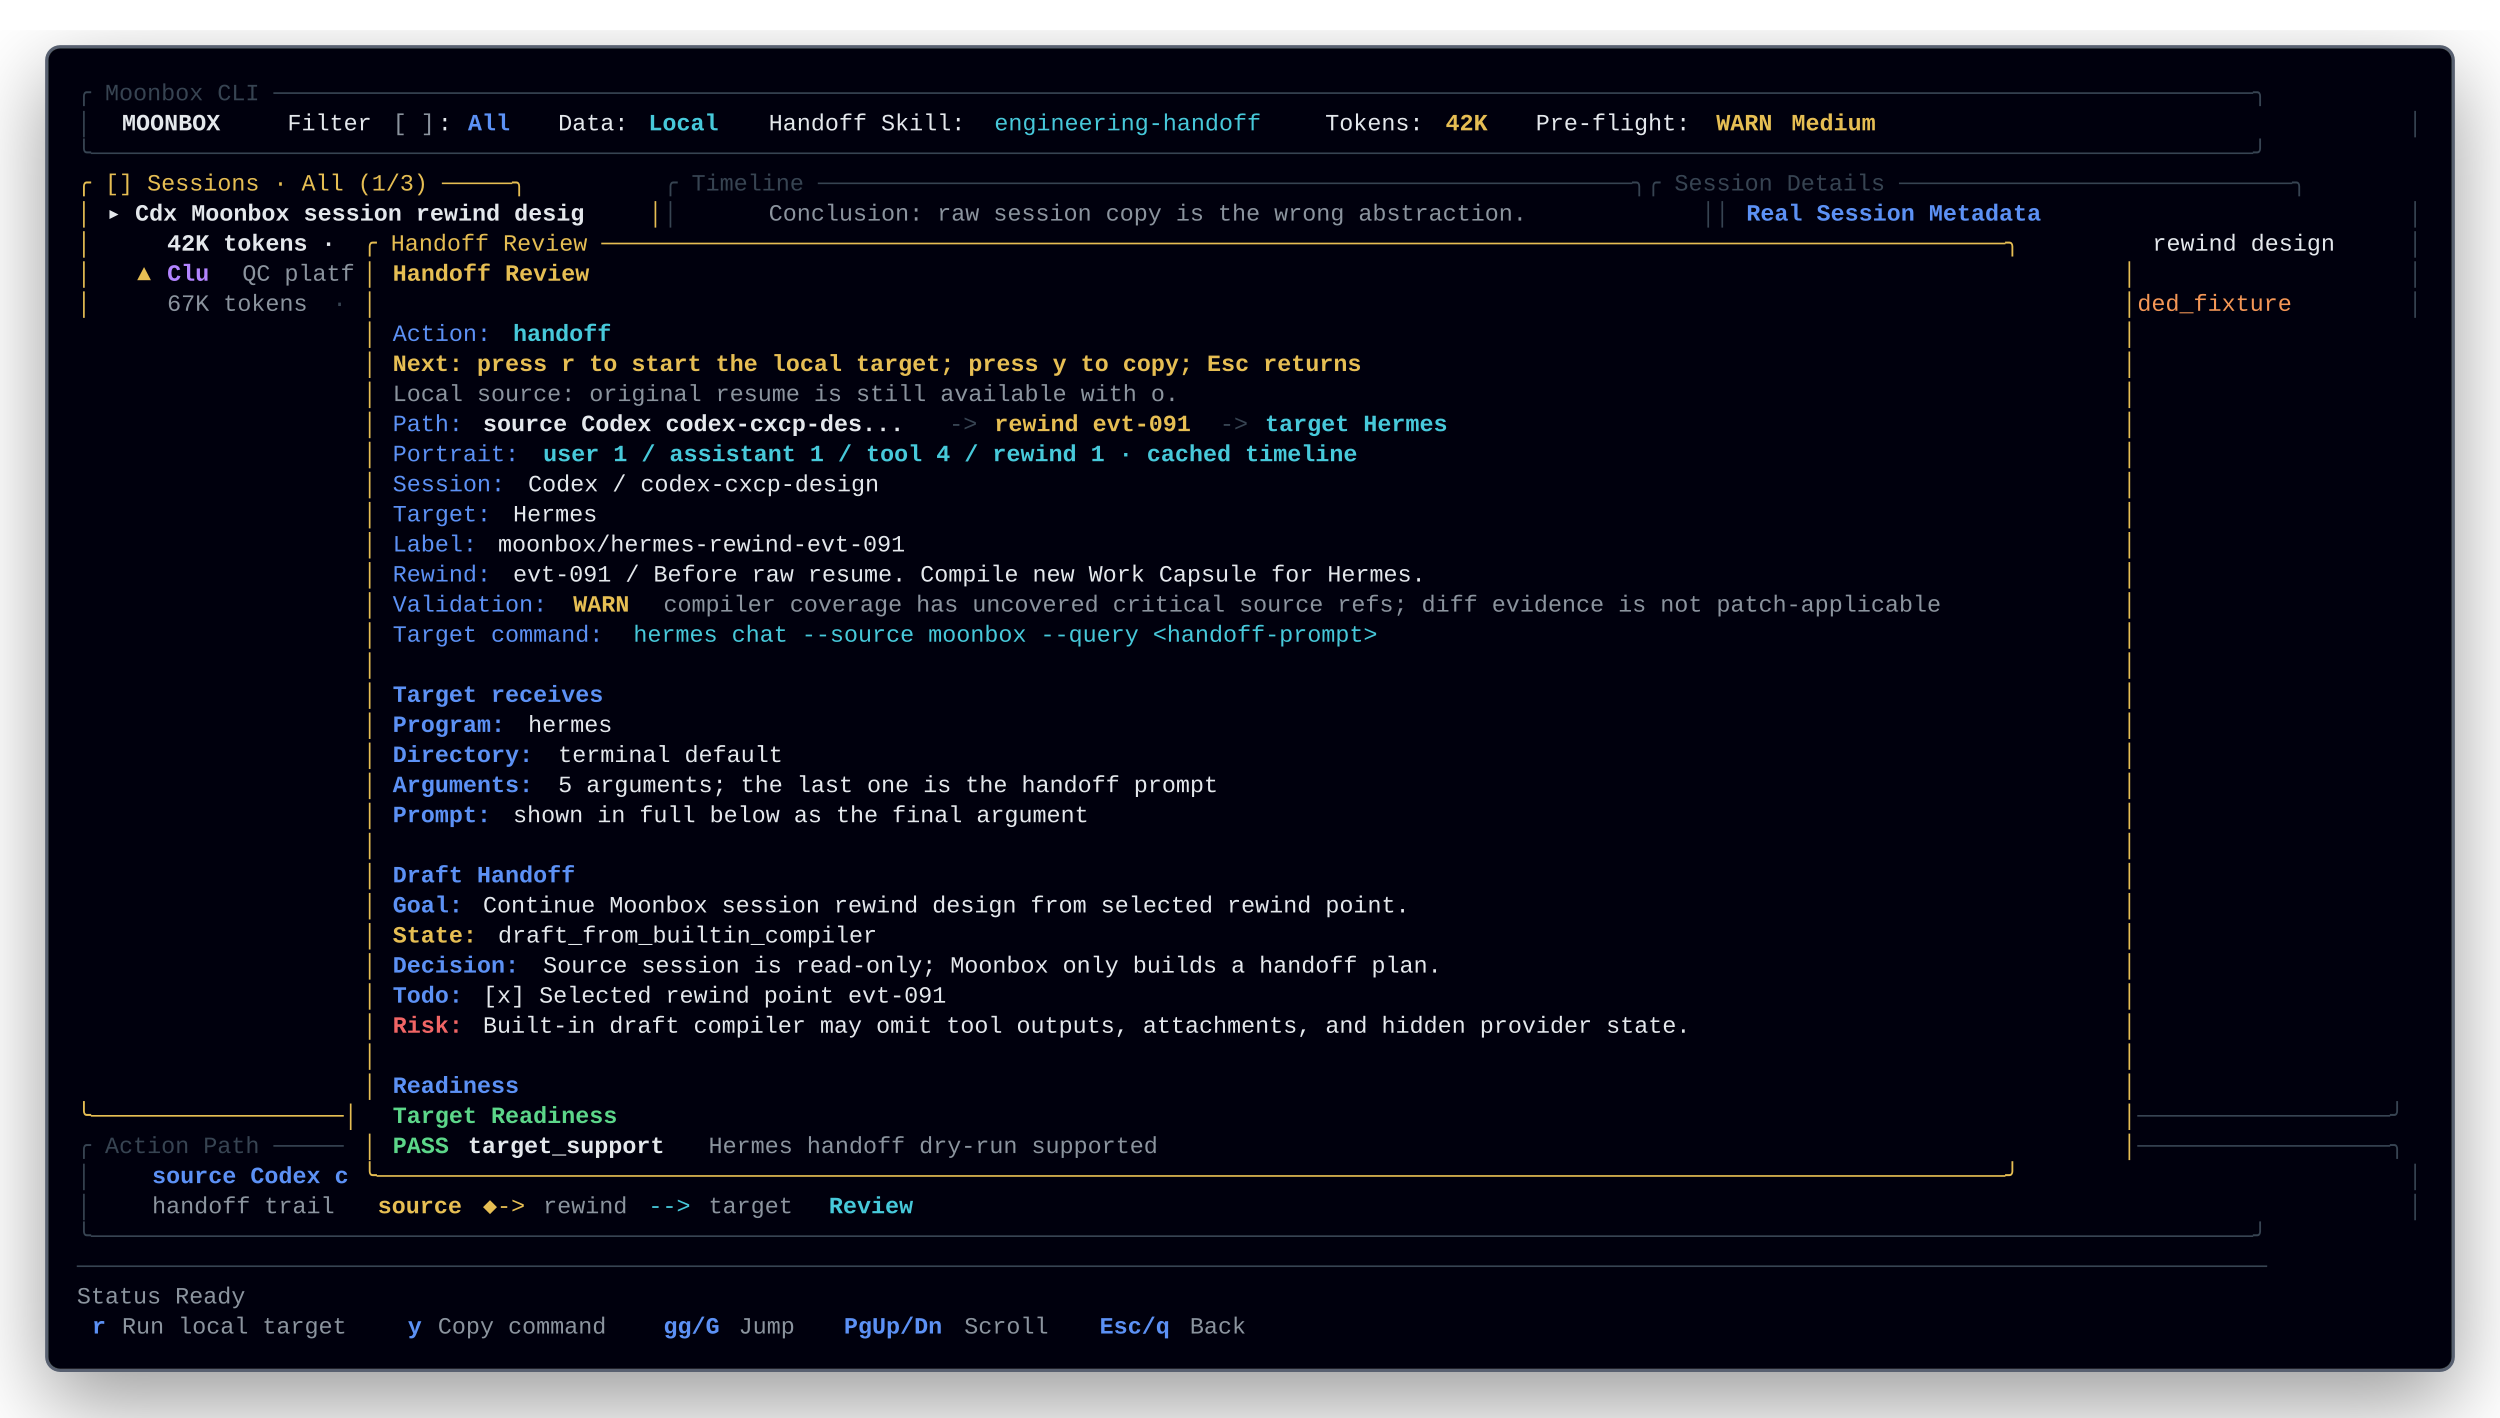
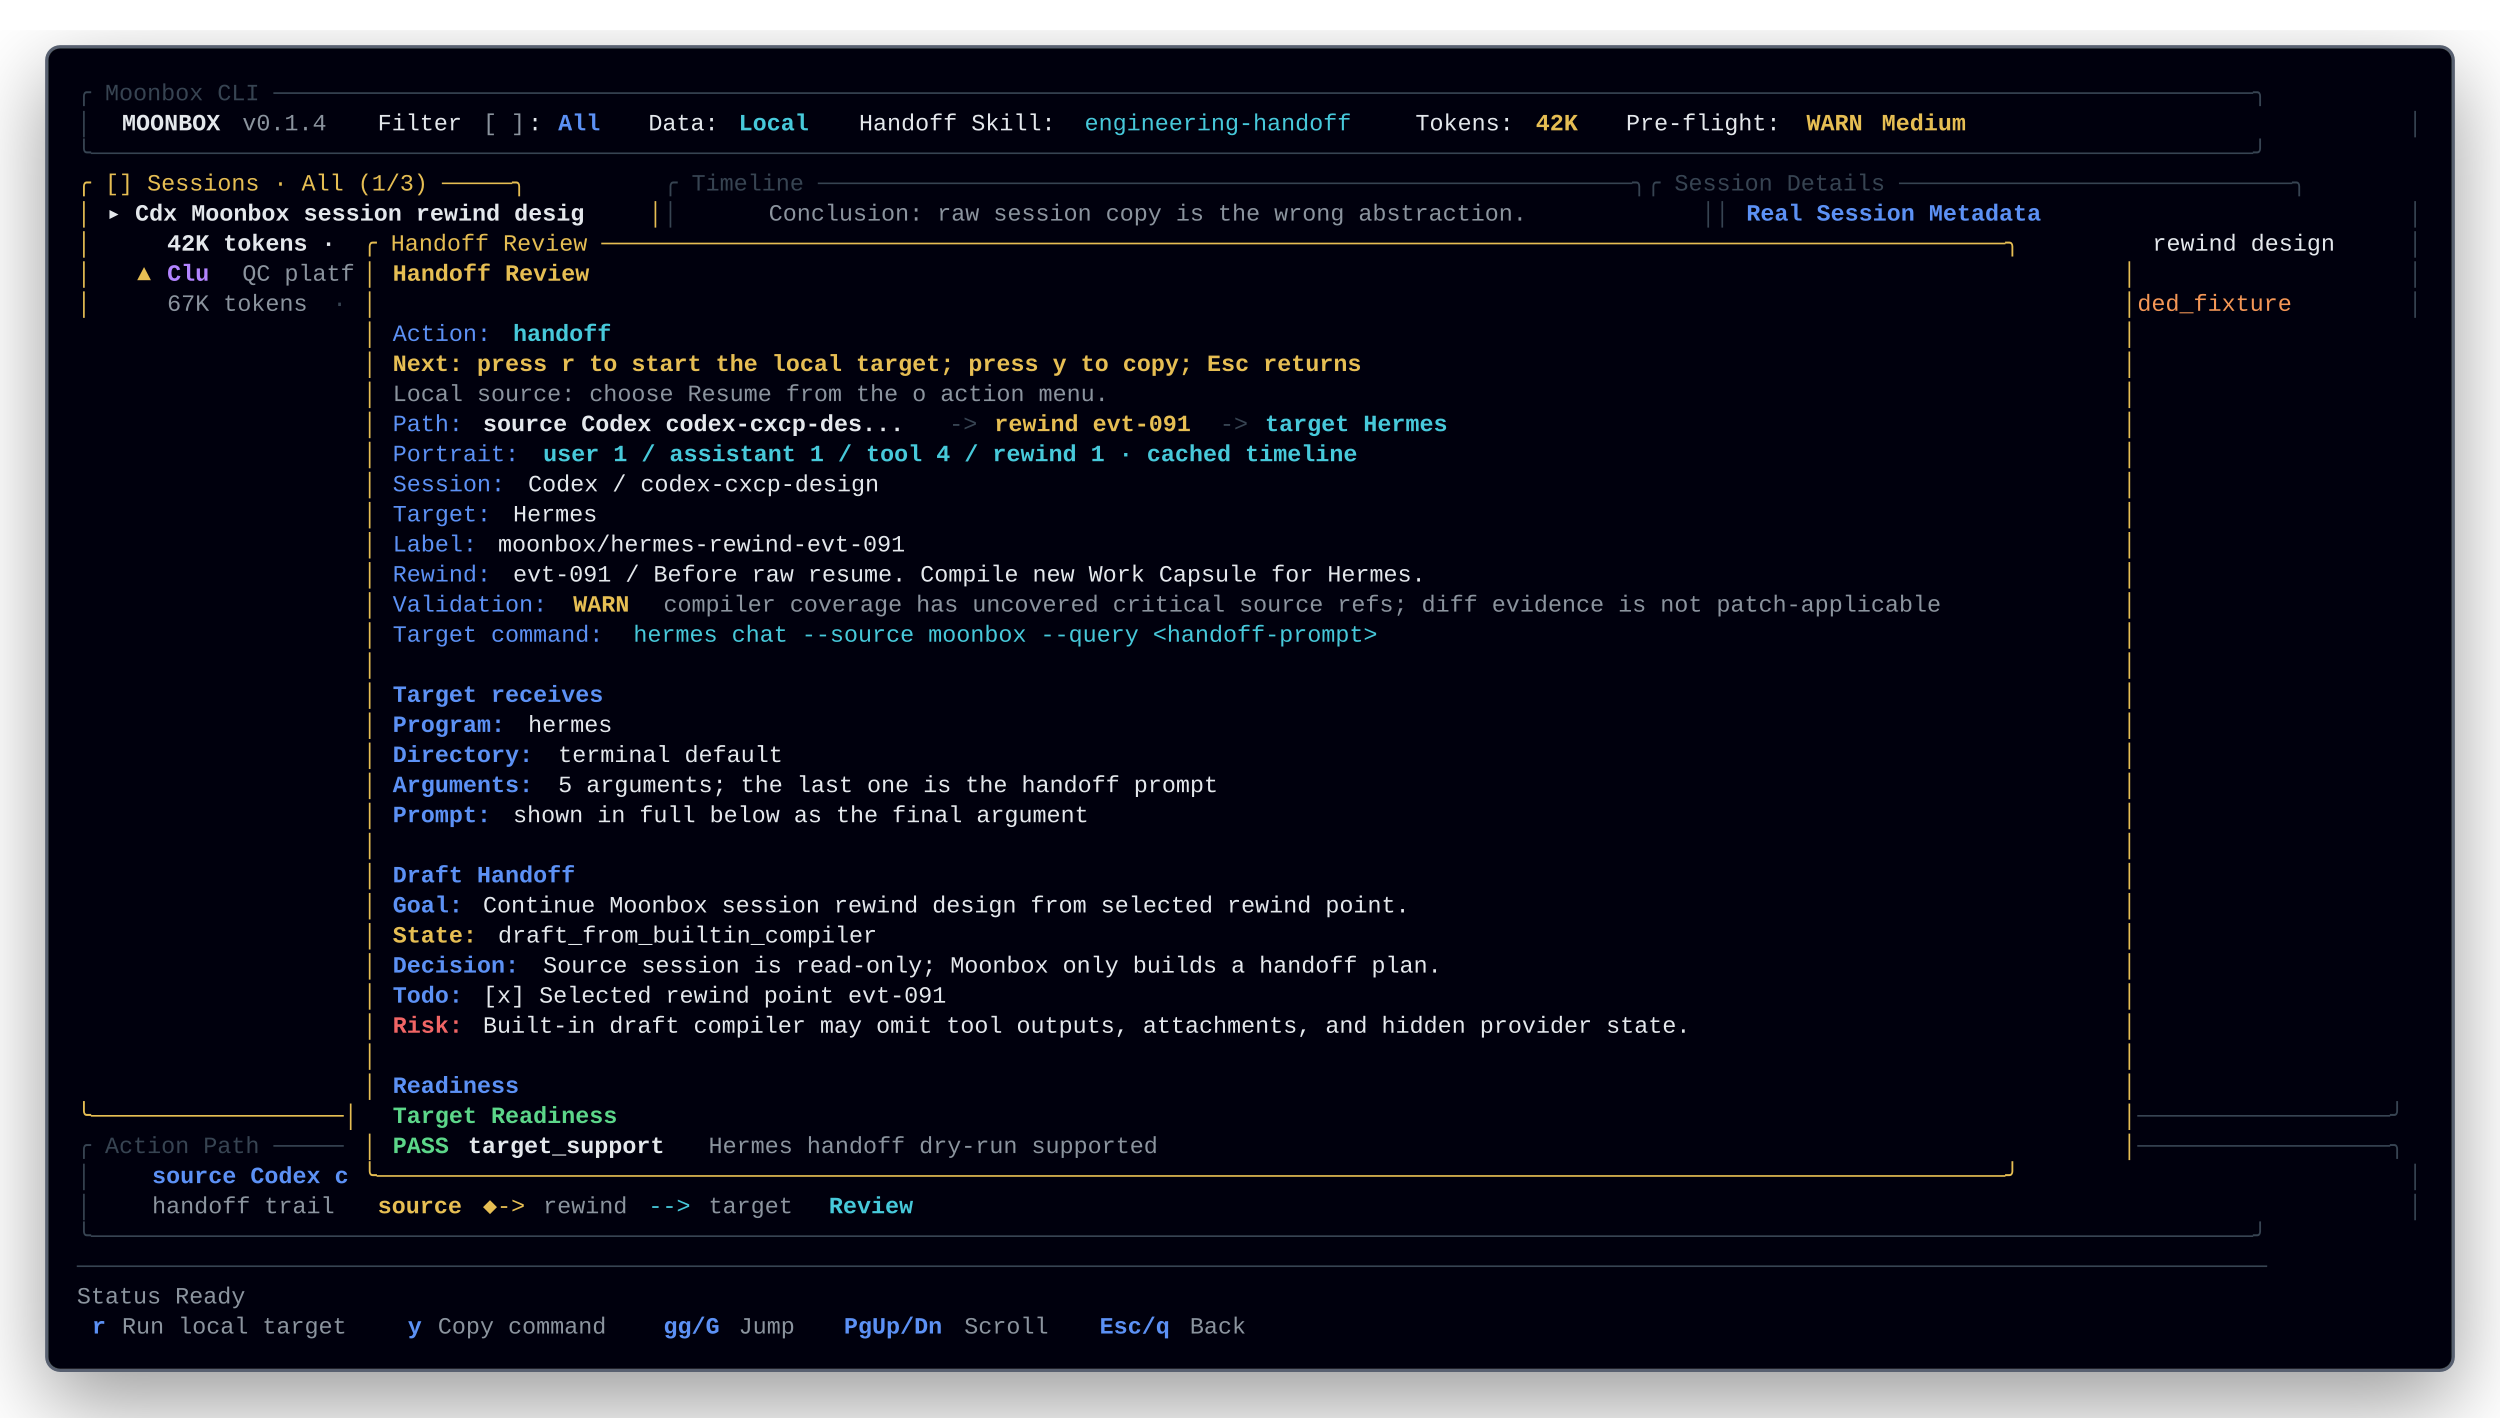
<svg xmlns="http://www.w3.org/2000/svg" width="1496" height="848" viewBox="0 0 1496 848" role="img" aria-labelledby="title desc">
  <defs>
    <filter id="shadow" x="-10%" y="-10%" width="120%" height="120%">
      <feDropShadow dx="0" dy="18" stdDeviation="26" flood-color="#000000" flood-opacity="0.40" />
    </filter>
    <style>
      .mono { font-family: ui-monospace, SFMono-Regular, Menlo, Monaco, Consolas, "Liberation Mono", monospace; white-space: pre; }
    </style>
  </defs>
  <rect x="28" y="28" width="1440" height="792" rx="8" fill="#050607" stroke="#58616f" stroke-width="2" filter="url(#shadow)" />
  <text x="46" y="60" class="mono" font-size="14" font-weight="500" fill="#374452">╭ Moonbox CLI ─────────────────────────────────────────────────────────────────────────────────────────────────────────────────────────────────────────────╮</text>
  <text x="46" y="78" class="mono" font-size="14" font-weight="500" fill="#374452">│</text>
  <text x="73" y="78" class="mono" font-size="14" font-weight="800" fill="#e4e8ec">MOONBOX</text>
-   <text x="172" y="78" class="mono" font-size="14" font-weight="500" fill="#e4e8ec">Filter</text>
-   <text x="235" y="78" class="mono" font-size="14" font-weight="500" fill="#8b949e">[ ]</text>
-   <text x="262" y="78" class="mono" font-size="14" font-weight="500" fill="#e4e8ec">:</text>
-   <text x="280" y="78" class="mono" font-size="14" font-weight="800" fill="#5c91f5">All</text>
-   <text x="334" y="78" class="mono" font-size="14" font-weight="500" fill="#e4e8ec">Data:</text>
-   <text x="388" y="78" class="mono" font-size="14" font-weight="800" fill="#47c9da">Local</text>
-   <text x="460" y="78" class="mono" font-size="14" font-weight="500" fill="#e4e8ec">Handoff Skill:</text>
-   <text x="595" y="78" class="mono" font-size="14" font-weight="500" fill="#47c9da">engineering-handoff</text>
-   <text x="793" y="78" class="mono" font-size="14" font-weight="500" fill="#e4e8ec">Tokens:</text>
-   <text x="865" y="78" class="mono" font-size="14" font-weight="800" fill="#e6be53">42K</text>
-   <text x="919" y="78" class="mono" font-size="14" font-weight="500" fill="#e4e8ec">Pre-flight:</text>
-   <text x="1027" y="78" class="mono" font-size="14" font-weight="800" fill="#e6be53">WARN</text>
-   <text x="1072" y="78" class="mono" font-size="14" font-weight="800" fill="#e6be53">Medium</text>
+   <text x="145" y="78" class="mono" font-size="14" font-weight="500" fill="#8b949e">v0.1.4</text>
+   <text x="226" y="78" class="mono" font-size="14" font-weight="500" fill="#e4e8ec">Filter</text>
+   <text x="289" y="78" class="mono" font-size="14" font-weight="500" fill="#8b949e">[ ]</text>
+   <text x="316" y="78" class="mono" font-size="14" font-weight="500" fill="#e4e8ec">:</text>
+   <text x="334" y="78" class="mono" font-size="14" font-weight="800" fill="#5c91f5">All</text>
+   <text x="388" y="78" class="mono" font-size="14" font-weight="500" fill="#e4e8ec">Data:</text>
+   <text x="442" y="78" class="mono" font-size="14" font-weight="800" fill="#47c9da">Local</text>
+   <text x="514" y="78" class="mono" font-size="14" font-weight="500" fill="#e4e8ec">Handoff Skill:</text>
+   <text x="649" y="78" class="mono" font-size="14" font-weight="500" fill="#47c9da">engineering-handoff</text>
+   <text x="847" y="78" class="mono" font-size="14" font-weight="500" fill="#e4e8ec">Tokens:</text>
+   <text x="919" y="78" class="mono" font-size="14" font-weight="800" fill="#e6be53">42K</text>
+   <text x="973" y="78" class="mono" font-size="14" font-weight="500" fill="#e4e8ec">Pre-flight:</text>
+   <text x="1081" y="78" class="mono" font-size="14" font-weight="800" fill="#e6be53">WARN</text>
+   <text x="1126" y="78" class="mono" font-size="14" font-weight="800" fill="#e6be53">Medium</text>
  <text x="1441" y="78" class="mono" font-size="14" font-weight="500" fill="#374452">│</text>
  <text x="46" y="96" class="mono" font-size="14" font-weight="500" fill="#374452">╰──────────────────────────────────────────────────────────────────────────────────────────────────────────────────────────────────────────────────────────╯</text>
  <text x="46" y="114" class="mono" font-size="14" font-weight="500" fill="#e6be53">╭ [] Sessions · All (1/3)        ─────╮</text>
  <text x="397" y="114" class="mono" font-size="14" font-weight="500" fill="#374452">╭ Timeline ──────────────────────────────────────────────────────────╮╭ Session Details ────────────────────────────╮</text>
  <text x="46" y="132" class="mono" font-size="14" font-weight="500" fill="#e6be53">│</text>
  <text x="64" y="132" class="mono" font-size="14" font-weight="800" fill="#e4e8ec">▸ Cdx  Moonbox session rewind desig</text>
  <text x="388" y="132" class="mono" font-size="14" font-weight="500" fill="#e6be53">│</text>
  <text x="397" y="132" class="mono" font-size="14" font-weight="500" fill="#374452">│</text>
  <text x="460" y="132" class="mono" font-size="14" font-weight="500" fill="#8b949e">Conclusion: raw session copy is the wrong abstraction.</text>
  <text x="1018" y="132" class="mono" font-size="14" font-weight="500" fill="#374452">││</text>
  <text x="1045" y="132" class="mono" font-size="14" font-weight="800" fill="#5c91f5">Real Session Metadata</text>
  <text x="1441" y="132" class="mono" font-size="14" font-weight="500" fill="#374452">│</text>
  <text x="46" y="150" class="mono" font-size="14" font-weight="500" fill="#e6be53">│</text>
  <text x="100" y="150" class="mono" font-size="14" font-weight="800" fill="#e4e8ec">42K tokens ·</text>
  <text x="217" y="150" class="mono" font-size="14" font-weight="500" fill="#e6be53">╭ Handoff Review ────────────────────────────────────────────────────────────────────────────────────────────────────╮</text>
  <text x="1288" y="150" class="mono" font-size="14" font-weight="500" fill="#e4e8ec">rewind design</text>
  <text x="1441" y="150" class="mono" font-size="14" font-weight="500" fill="#374452">│</text>
  <text x="46" y="168" class="mono" font-size="14" font-weight="500" fill="#e6be53">│</text>
  <text x="82" y="168" class="mono" font-size="14" font-weight="500" fill="#e6be53">▲</text>
  <text x="100" y="168" class="mono" font-size="14" font-weight="800" fill="#b284ff">Clu</text>
  <text x="145" y="168" class="mono" font-size="14" font-weight="500" fill="#8b949e">QC platf</text>
  <text x="217" y="168" class="mono" font-size="14" font-weight="500" fill="#e6be53">│</text>
  <text x="235" y="168" class="mono" font-size="14" font-weight="800" fill="#e6be53">Handoff Review</text>
  <text x="1270" y="168" class="mono" font-size="14" font-weight="500" fill="#e6be53">│</text>
  <text x="1441" y="168" class="mono" font-size="14" font-weight="500" fill="#374452">│</text>
  <text x="46" y="186" class="mono" font-size="14" font-weight="500" fill="#e6be53">│</text>
  <text x="100" y="186" class="mono" font-size="14" font-weight="500" fill="#8b949e">67K tokens</text>
  <text x="199" y="186" class="mono" font-size="14" font-weight="500" fill="#374452">·</text>
  <text x="217" y="186" class="mono" font-size="14" font-weight="500" fill="#e6be53">│</text>
  <text x="1270" y="186" class="mono" font-size="14" font-weight="500" fill="#e6be53">│</text>
  <text x="1279" y="186" class="mono" font-size="14" font-weight="500" fill="#f59756">ded_fixture</text>
  <text x="1441" y="186" class="mono" font-size="14" font-weight="500" fill="#374452">│</text>
  <text x="217" y="204" class="mono" font-size="14" font-weight="500" fill="#e6be53">│</text>
  <text x="235" y="204" class="mono" font-size="14" font-weight="500" fill="#5c91f5">Action:</text>
  <text x="307" y="204" class="mono" font-size="14" font-weight="800" fill="#47c9da">handoff</text>
  <text x="1270" y="204" class="mono" font-size="14" font-weight="500" fill="#e6be53">│</text>
  <text x="217" y="222" class="mono" font-size="14" font-weight="500" fill="#e6be53">│</text>
  <text x="235" y="222" class="mono" font-size="14" font-weight="800" fill="#e6be53">Next: press r to start the local target; press y to copy; Esc returns</text>
  <text x="1270" y="222" class="mono" font-size="14" font-weight="500" fill="#e6be53">│</text>
  <text x="217" y="240" class="mono" font-size="14" font-weight="500" fill="#e6be53">│</text>
-   <text x="235" y="240" class="mono" font-size="14" font-weight="500" fill="#8b949e">Local source: original resume is still available with o.</text>
+   <text x="235" y="240" class="mono" font-size="14" font-weight="500" fill="#8b949e">Local source: choose Resume from the o action menu.</text>
  <text x="1270" y="240" class="mono" font-size="14" font-weight="500" fill="#e6be53">│</text>
  <text x="217" y="258" class="mono" font-size="14" font-weight="500" fill="#e6be53">│</text>
  <text x="235" y="258" class="mono" font-size="14" font-weight="500" fill="#5c91f5">Path:</text>
  <text x="289" y="258" class="mono" font-size="14" font-weight="800" fill="#e4e8ec">source Codex codex-cxcp-des...</text>
  <text x="568" y="258" class="mono" font-size="14" font-weight="500" fill="#374452">-&gt;</text>
  <text x="595" y="258" class="mono" font-size="14" font-weight="800" fill="#e6be53">rewind evt-091</text>
  <text x="730" y="258" class="mono" font-size="14" font-weight="500" fill="#374452">-&gt;</text>
  <text x="757" y="258" class="mono" font-size="14" font-weight="800" fill="#47c9da">target Hermes</text>
  <text x="1270" y="258" class="mono" font-size="14" font-weight="500" fill="#e6be53">│</text>
  <text x="217" y="276" class="mono" font-size="14" font-weight="500" fill="#e6be53">│</text>
  <text x="235" y="276" class="mono" font-size="14" font-weight="500" fill="#5c91f5">Portrait:</text>
  <text x="325" y="276" class="mono" font-size="14" font-weight="800" fill="#47c9da">user 1 / assistant 1 / tool 4 / rewind 1 · cached timeline</text>
  <text x="1270" y="276" class="mono" font-size="14" font-weight="500" fill="#e6be53">│</text>
  <text x="217" y="294" class="mono" font-size="14" font-weight="500" fill="#e6be53">│</text>
  <text x="235" y="294" class="mono" font-size="14" font-weight="500" fill="#5c91f5">Session:</text>
  <text x="316" y="294" class="mono" font-size="14" font-weight="500" fill="#e4e8ec">Codex / codex-cxcp-design</text>
  <text x="1270" y="294" class="mono" font-size="14" font-weight="500" fill="#e6be53">│</text>
  <text x="217" y="312" class="mono" font-size="14" font-weight="500" fill="#e6be53">│</text>
  <text x="235" y="312" class="mono" font-size="14" font-weight="500" fill="#5c91f5">Target:</text>
  <text x="307" y="312" class="mono" font-size="14" font-weight="500" fill="#e4e8ec">Hermes</text>
  <text x="1270" y="312" class="mono" font-size="14" font-weight="500" fill="#e6be53">│</text>
  <text x="217" y="330" class="mono" font-size="14" font-weight="500" fill="#e6be53">│</text>
  <text x="235" y="330" class="mono" font-size="14" font-weight="500" fill="#5c91f5">Label:</text>
  <text x="298" y="330" class="mono" font-size="14" font-weight="500" fill="#e4e8ec">moonbox/hermes-rewind-evt-091</text>
  <text x="1270" y="330" class="mono" font-size="14" font-weight="500" fill="#e6be53">│</text>
  <text x="217" y="348" class="mono" font-size="14" font-weight="500" fill="#e6be53">│</text>
  <text x="235" y="348" class="mono" font-size="14" font-weight="500" fill="#5c91f5">Rewind:</text>
  <text x="307" y="348" class="mono" font-size="14" font-weight="500" fill="#e4e8ec">evt-091 / Before raw resume. Compile new Work Capsule for Hermes.</text>
  <text x="1270" y="348" class="mono" font-size="14" font-weight="500" fill="#e6be53">│</text>
  <text x="217" y="366" class="mono" font-size="14" font-weight="500" fill="#e6be53">│</text>
  <text x="235" y="366" class="mono" font-size="14" font-weight="500" fill="#5c91f5">Validation:</text>
  <text x="343" y="366" class="mono" font-size="14" font-weight="800" fill="#e6be53">WARN</text>
  <text x="397" y="366" class="mono" font-size="14" font-weight="500" fill="#8b949e">compiler coverage has uncovered critical source refs; diff evidence is not patch-applicable</text>
  <text x="1270" y="366" class="mono" font-size="14" font-weight="500" fill="#e6be53">│</text>
  <text x="217" y="384" class="mono" font-size="14" font-weight="500" fill="#e6be53">│</text>
  <text x="235" y="384" class="mono" font-size="14" font-weight="500" fill="#5c91f5">Target command:</text>
  <text x="379" y="384" class="mono" font-size="14" font-weight="500" fill="#47c9da">hermes chat --source moonbox --query &lt;handoff-prompt&gt;</text>
  <text x="1270" y="384" class="mono" font-size="14" font-weight="500" fill="#e6be53">│</text>
  <text x="217" y="402" class="mono" font-size="14" font-weight="500" fill="#e6be53">│</text>
  <text x="1270" y="402" class="mono" font-size="14" font-weight="500" fill="#e6be53">│</text>
  <text x="217" y="420" class="mono" font-size="14" font-weight="500" fill="#e6be53">│</text>
  <text x="235" y="420" class="mono" font-size="14" font-weight="800" fill="#5c91f5">Target receives</text>
  <text x="1270" y="420" class="mono" font-size="14" font-weight="500" fill="#e6be53">│</text>
  <text x="217" y="438" class="mono" font-size="14" font-weight="500" fill="#e6be53">│</text>
  <text x="235" y="438" class="mono" font-size="14" font-weight="800" fill="#5c91f5">Program:</text>
  <text x="316" y="438" class="mono" font-size="14" font-weight="500" fill="#e4e8ec">hermes</text>
  <text x="1270" y="438" class="mono" font-size="14" font-weight="500" fill="#e6be53">│</text>
  <text x="217" y="456" class="mono" font-size="14" font-weight="500" fill="#e6be53">│</text>
  <text x="235" y="456" class="mono" font-size="14" font-weight="800" fill="#5c91f5">Directory:</text>
  <text x="334" y="456" class="mono" font-size="14" font-weight="500" fill="#e4e8ec">terminal default</text>
  <text x="1270" y="456" class="mono" font-size="14" font-weight="500" fill="#e6be53">│</text>
  <text x="217" y="474" class="mono" font-size="14" font-weight="500" fill="#e6be53">│</text>
  <text x="235" y="474" class="mono" font-size="14" font-weight="800" fill="#5c91f5">Arguments:</text>
  <text x="334" y="474" class="mono" font-size="14" font-weight="500" fill="#e4e8ec">5 arguments; the last one is the handoff prompt</text>
  <text x="1270" y="474" class="mono" font-size="14" font-weight="500" fill="#e6be53">│</text>
  <text x="217" y="492" class="mono" font-size="14" font-weight="500" fill="#e6be53">│</text>
  <text x="235" y="492" class="mono" font-size="14" font-weight="800" fill="#5c91f5">Prompt:</text>
  <text x="307" y="492" class="mono" font-size="14" font-weight="500" fill="#e4e8ec">shown in full below as the final argument</text>
  <text x="1270" y="492" class="mono" font-size="14" font-weight="500" fill="#e6be53">│</text>
  <text x="217" y="510" class="mono" font-size="14" font-weight="500" fill="#e6be53">│</text>
  <text x="1270" y="510" class="mono" font-size="14" font-weight="500" fill="#e6be53">│</text>
  <text x="217" y="528" class="mono" font-size="14" font-weight="500" fill="#e6be53">│</text>
  <text x="235" y="528" class="mono" font-size="14" font-weight="800" fill="#5c91f5">Draft Handoff</text>
  <text x="1270" y="528" class="mono" font-size="14" font-weight="500" fill="#e6be53">│</text>
  <text x="217" y="546" class="mono" font-size="14" font-weight="500" fill="#e6be53">│</text>
  <text x="235" y="546" class="mono" font-size="14" font-weight="800" fill="#5c91f5">Goal:</text>
  <text x="289" y="546" class="mono" font-size="14" font-weight="500" fill="#e4e8ec">Continue Moonbox session rewind design from selected rewind point.</text>
  <text x="1270" y="546" class="mono" font-size="14" font-weight="500" fill="#e6be53">│</text>
  <text x="217" y="564" class="mono" font-size="14" font-weight="500" fill="#e6be53">│</text>
  <text x="235" y="564" class="mono" font-size="14" font-weight="800" fill="#e6be53">State:</text>
  <text x="298" y="564" class="mono" font-size="14" font-weight="500" fill="#e4e8ec">draft_from_builtin_compiler</text>
  <text x="1270" y="564" class="mono" font-size="14" font-weight="500" fill="#e6be53">│</text>
  <text x="217" y="582" class="mono" font-size="14" font-weight="500" fill="#e6be53">│</text>
  <text x="235" y="582" class="mono" font-size="14" font-weight="800" fill="#5c91f5">Decision:</text>
  <text x="325" y="582" class="mono" font-size="14" font-weight="500" fill="#e4e8ec">Source session is read-only; Moonbox only builds a handoff plan.</text>
  <text x="1270" y="582" class="mono" font-size="14" font-weight="500" fill="#e6be53">│</text>
  <text x="217" y="600" class="mono" font-size="14" font-weight="500" fill="#e6be53">│</text>
  <text x="235" y="600" class="mono" font-size="14" font-weight="800" fill="#5c91f5">Todo:</text>
  <text x="289" y="600" class="mono" font-size="14" font-weight="500" fill="#e4e8ec">[x] Selected rewind point evt-091</text>
  <text x="1270" y="600" class="mono" font-size="14" font-weight="500" fill="#e6be53">│</text>
  <text x="217" y="618" class="mono" font-size="14" font-weight="500" fill="#e6be53">│</text>
  <text x="235" y="618" class="mono" font-size="14" font-weight="800" fill="#f16565">Risk:</text>
  <text x="289" y="618" class="mono" font-size="14" font-weight="500" fill="#e4e8ec">Built-in draft compiler may omit tool outputs, attachments, and hidden provider state.</text>
  <text x="1270" y="618" class="mono" font-size="14" font-weight="500" fill="#e6be53">│</text>
  <text x="217" y="636" class="mono" font-size="14" font-weight="500" fill="#e6be53">│</text>
  <text x="1270" y="636" class="mono" font-size="14" font-weight="500" fill="#e6be53">│</text>
  <text x="217" y="654" class="mono" font-size="14" font-weight="500" fill="#e6be53">│</text>
  <text x="235" y="654" class="mono" font-size="14" font-weight="800" fill="#5c91f5">Readiness</text>
  <text x="1270" y="654" class="mono" font-size="14" font-weight="500" fill="#e6be53">│</text>
  <text x="46" y="672" class="mono" font-size="14" font-weight="500" fill="#e6be53">╰──────────────────│</text>
  <text x="235" y="672" class="mono" font-size="14" font-weight="800" fill="#5cd689">Target Readiness</text>
  <text x="1270" y="672" class="mono" font-size="14" font-weight="500" fill="#e6be53">│</text>
  <text x="1279" y="672" class="mono" font-size="14" font-weight="500" fill="#374452">──────────────────╯</text>
  <text x="46" y="690" class="mono" font-size="14" font-weight="500" fill="#374452">╭ Action Path ─────</text>
  <text x="217" y="690" class="mono" font-size="14" font-weight="500" fill="#e6be53">│</text>
  <text x="235" y="690" class="mono" font-size="14" font-weight="800" fill="#5cd689">PASS</text>
  <text x="280" y="690" class="mono" font-size="14" font-weight="800" fill="#e4e8ec">target_support</text>
  <text x="424" y="690" class="mono" font-size="14" font-weight="500" fill="#8b949e">Hermes handoff dry-run supported</text>
  <text x="1270" y="690" class="mono" font-size="14" font-weight="500" fill="#e6be53">│</text>
  <text x="1279" y="690" class="mono" font-size="14" font-weight="500" fill="#374452">──────────────────╮</text>
  <text x="46" y="708" class="mono" font-size="14" font-weight="500" fill="#374452">│</text>
  <text x="91" y="708" class="mono" font-size="14" font-weight="800" fill="#5c91f5">source Codex c</text>
  <text x="217" y="708" class="mono" font-size="14" font-weight="500" fill="#e6be53">╰────────────────────────────────────────────────────────────────────────────────────────────────────────────────────╯</text>
  <text x="1441" y="708" class="mono" font-size="14" font-weight="500" fill="#374452">│</text>
  <text x="46" y="726" class="mono" font-size="14" font-weight="500" fill="#374452">│</text>
  <text x="91" y="726" class="mono" font-size="14" font-weight="500" fill="#8b949e">handoff trail</text>
  <text x="226" y="726" class="mono" font-size="14" font-weight="800" fill="#e6be53">source</text>
  <text x="289" y="726" class="mono" font-size="14" font-weight="500" fill="#e6be53">◆-&gt;</text>
  <text x="325" y="726" class="mono" font-size="14" font-weight="500" fill="#8b949e">rewind</text>
  <text x="388" y="726" class="mono" font-size="14" font-weight="500" fill="#47c9da">--&gt;</text>
  <text x="424" y="726" class="mono" font-size="14" font-weight="500" fill="#8b949e">target</text>
  <text x="496" y="726" class="mono" font-size="14" font-weight="800" fill="#47c9da">Review</text>
  <text x="1441" y="726" class="mono" font-size="14" font-weight="500" fill="#374452">│</text>
  <text x="46" y="744" class="mono" font-size="14" font-weight="500" fill="#374452">╰──────────────────────────────────────────────────────────────────────────────────────────────────────────────────────────────────────────────────────────╯</text>
  <text x="46" y="762" class="mono" font-size="14" font-weight="500" fill="#374452">────────────────────────────────────────────────────────────────────────────────────────────────────────────────────────────────────────────────────────────</text>
  <text x="46" y="780" class="mono" font-size="14" font-weight="500" fill="#8b949e">Status Ready</text>
  <text x="55" y="798" class="mono" font-size="14" font-weight="800" fill="#5c91f5">r</text>
  <text x="73" y="798" class="mono" font-size="14" font-weight="500" fill="#8b949e">Run local target</text>
  <text x="244" y="798" class="mono" font-size="14" font-weight="800" fill="#5c91f5">y</text>
  <text x="262" y="798" class="mono" font-size="14" font-weight="500" fill="#8b949e">Copy command</text>
  <text x="397" y="798" class="mono" font-size="14" font-weight="800" fill="#5c91f5">gg/G</text>
  <text x="442" y="798" class="mono" font-size="14" font-weight="500" fill="#8b949e">Jump</text>
  <text x="505" y="798" class="mono" font-size="14" font-weight="800" fill="#5c91f5">PgUp/Dn</text>
  <text x="577" y="798" class="mono" font-size="14" font-weight="500" fill="#8b949e">Scroll</text>
  <text x="658" y="798" class="mono" font-size="14" font-weight="800" fill="#5c91f5">Esc/q</text>
  <text x="712" y="798" class="mono" font-size="14" font-weight="500" fill="#8b949e">Back</text>
</svg>
